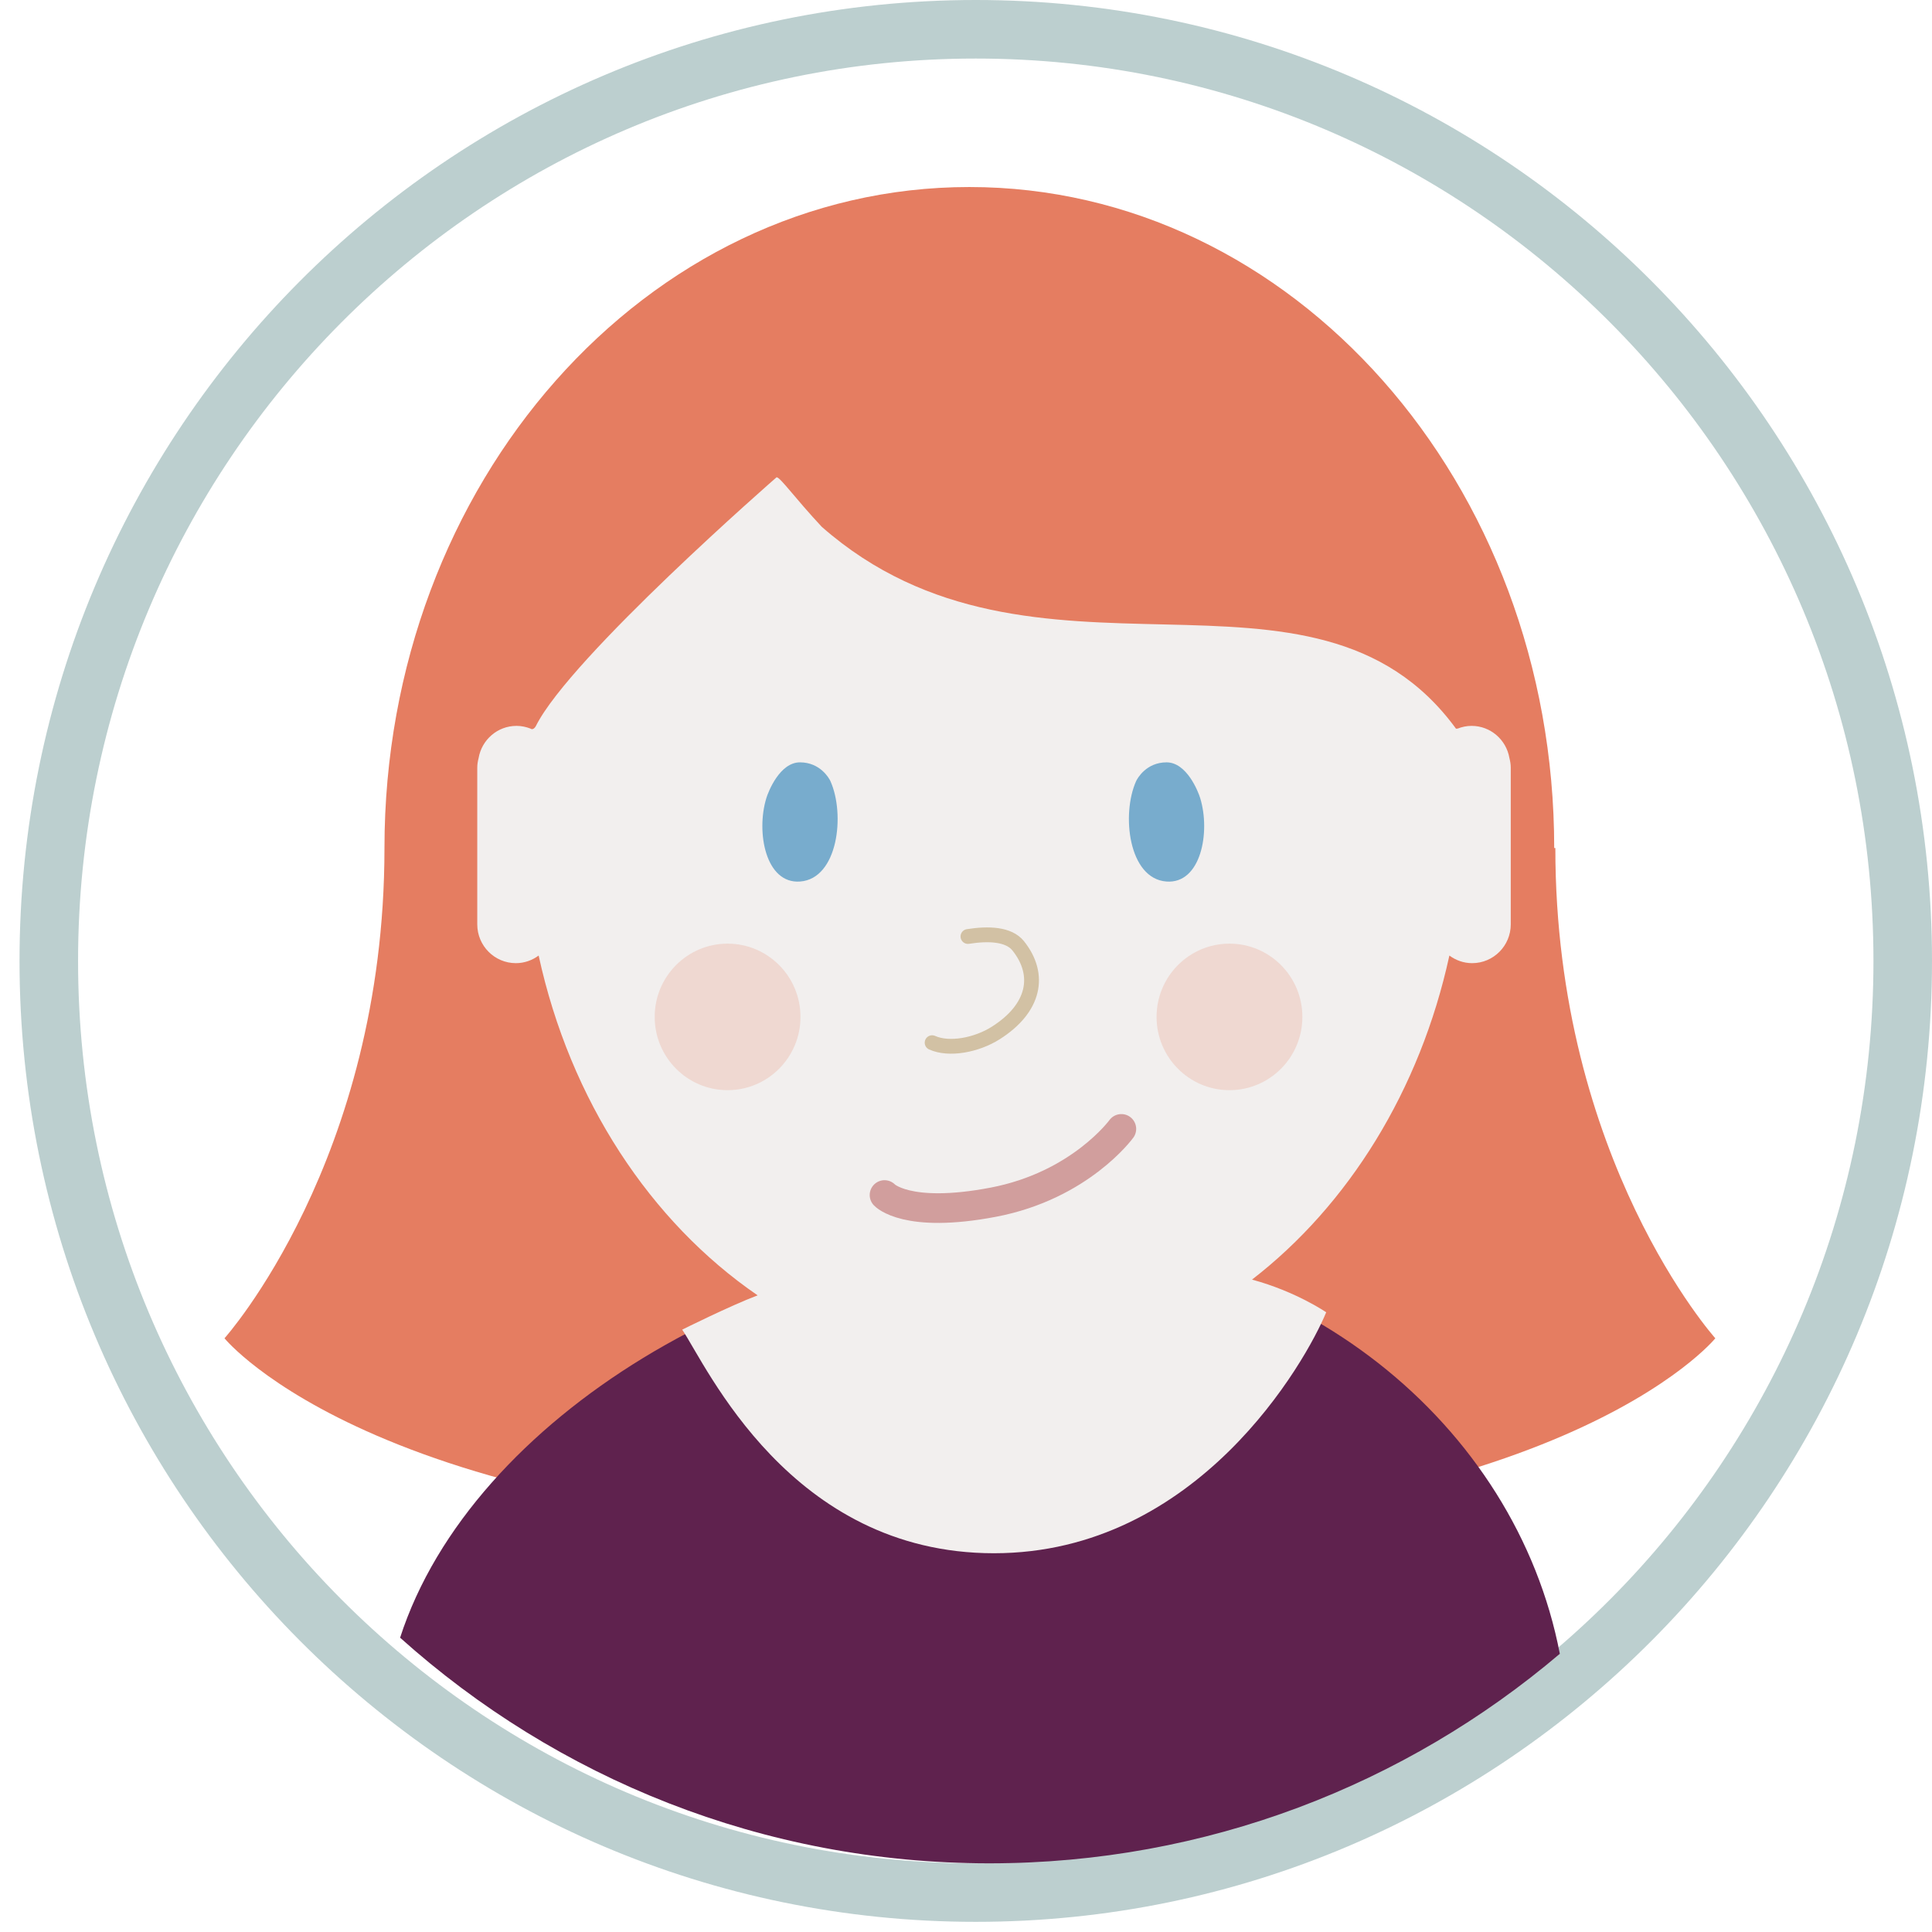
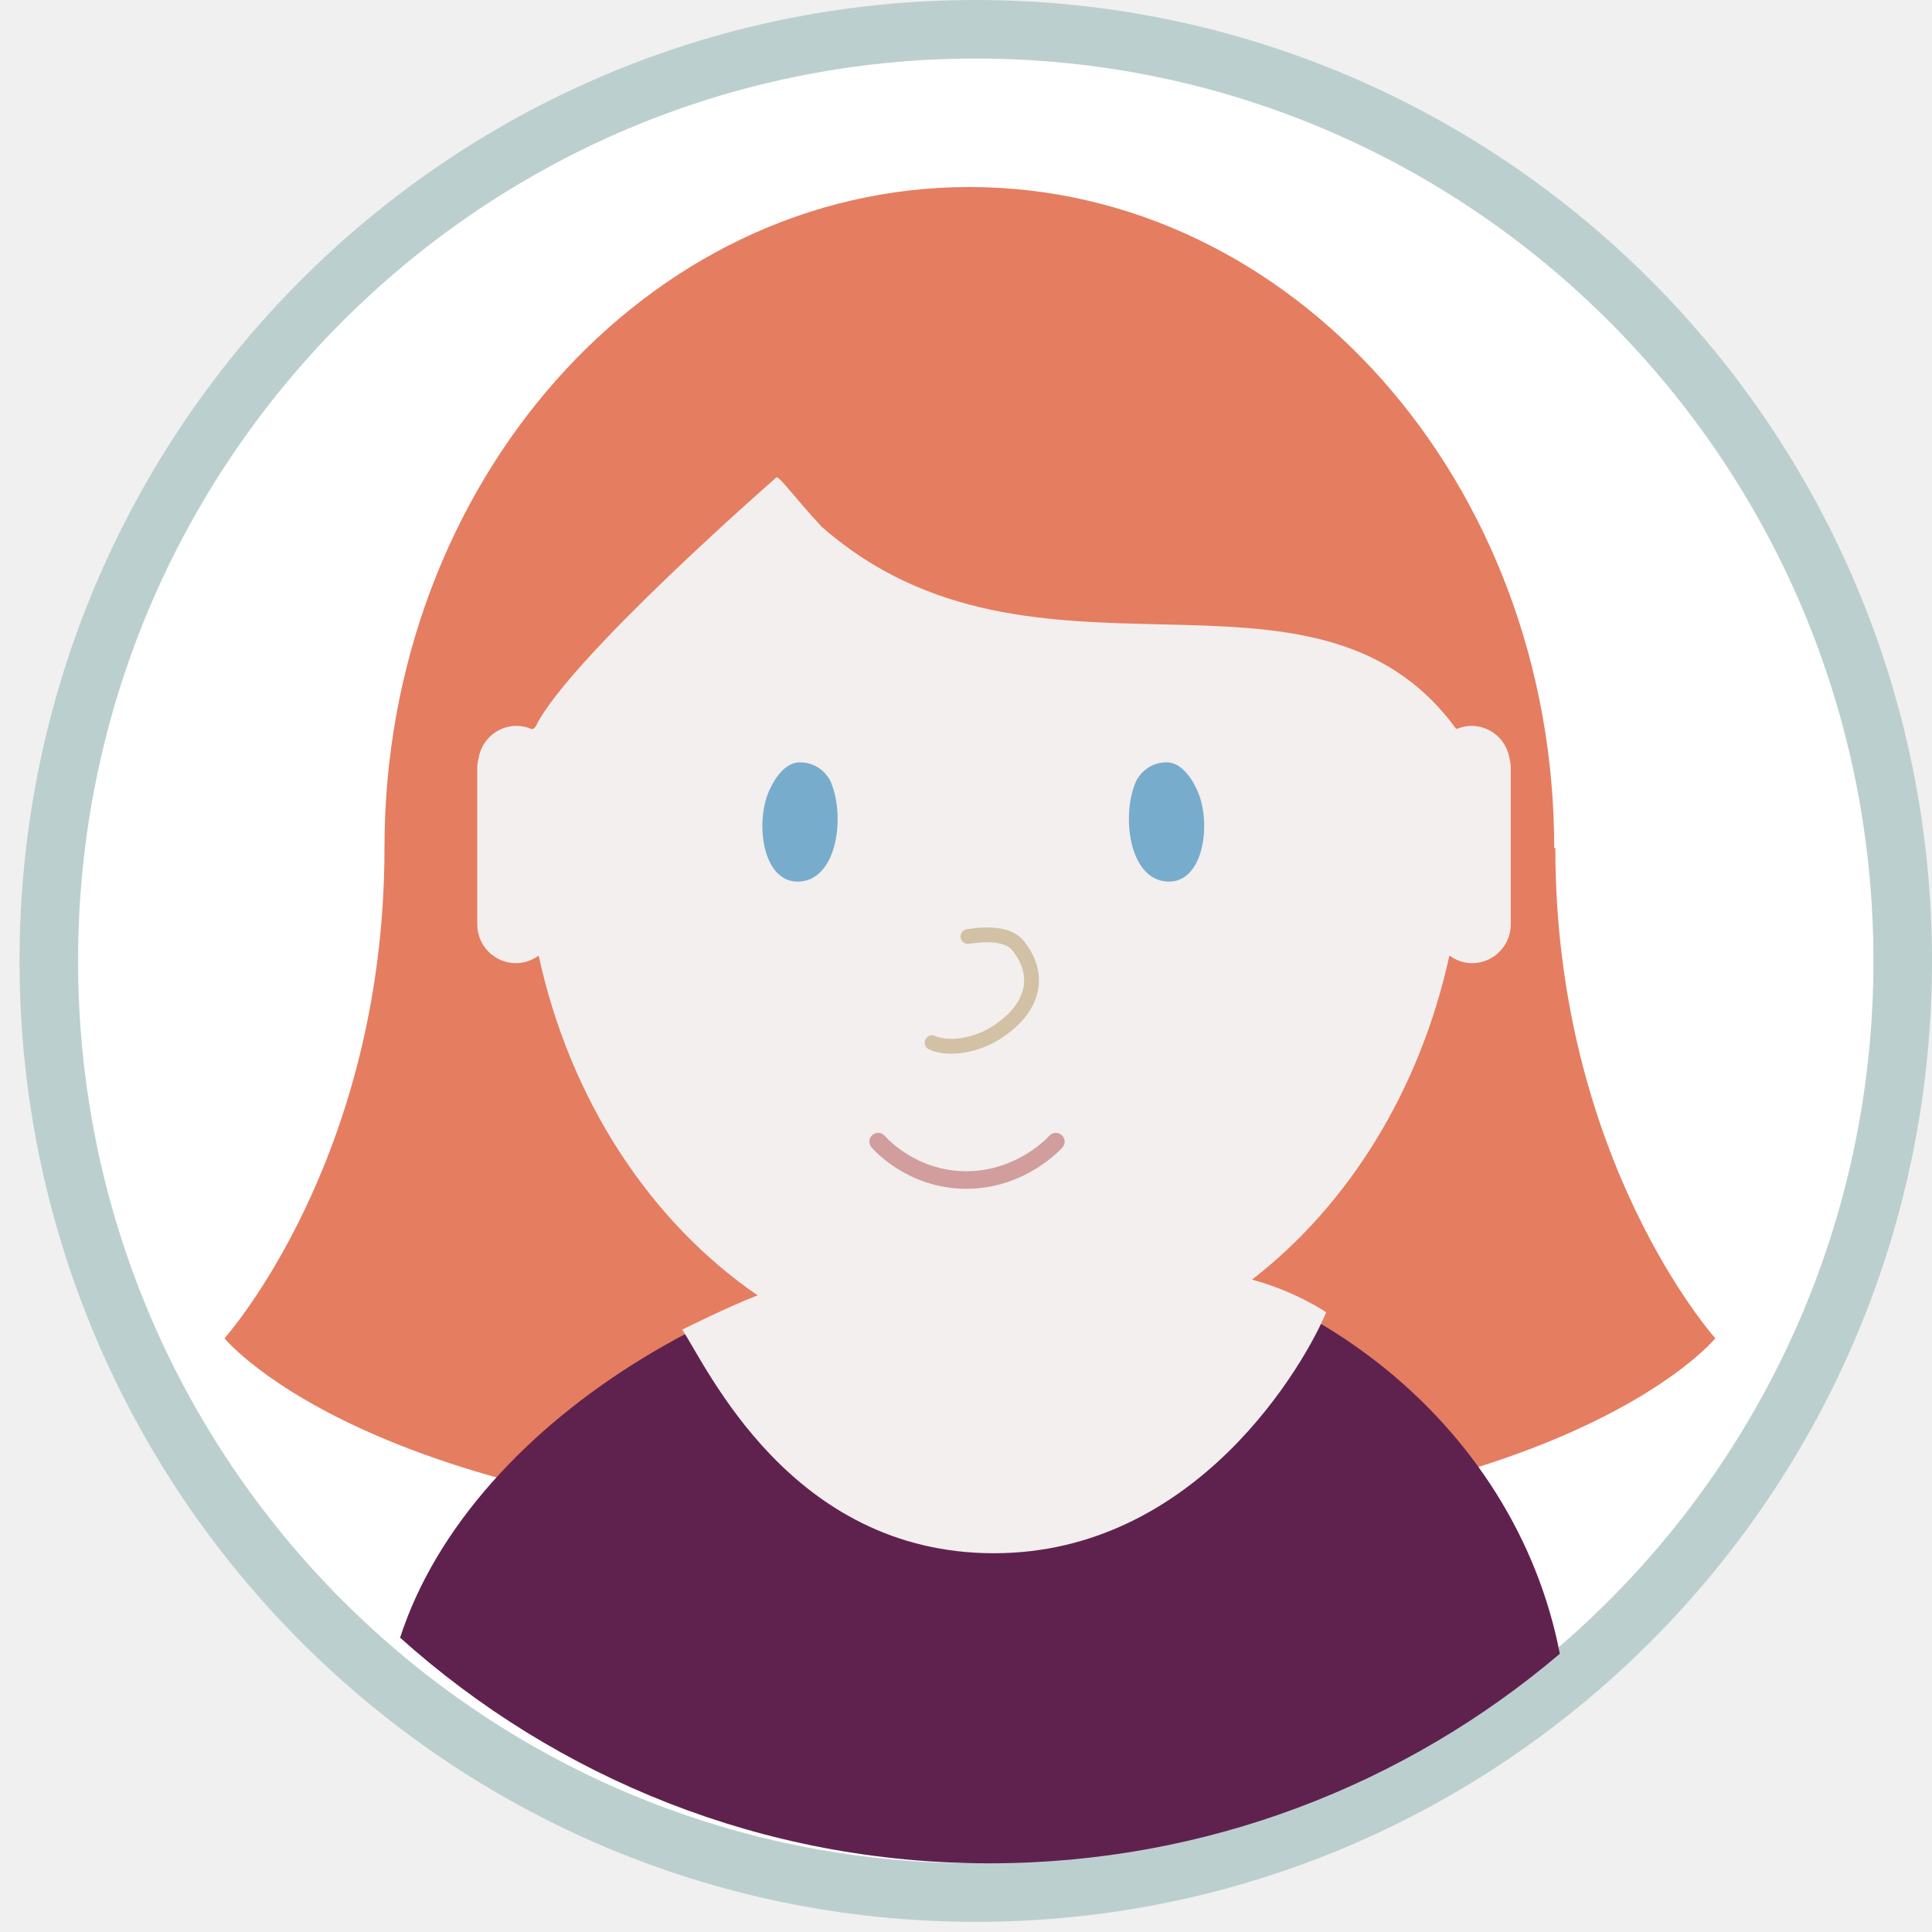
<svg xmlns="http://www.w3.org/2000/svg" width="66px" height="66px" viewBox="0 0 66 66" version="1.1">
  <defs />
  <g id="Page-1" stroke="none" stroke-width="1" fill="none" fill-rule="evenodd">
-     <g id="sykmelding-iPhone-6" transform="translate(-28, -179)">
-       <g id="Group-5" transform="translate(8, 149)">
-         <path d="M0,2.006 C0,0.898 0.891,0 1.997,0 L357.003,0 C358.106,0 359,0.888 359,1.997 L359,353.69 C359,354.8 359,356.593 359,357.708 L359,470.995 C359,472.102 358.109,473 357.003,473 L1.997,473 C0.894,473 0,472.101 0,470.994 L0,2.006 Z" id="Bakgrunn---Bekreftet-Copy" fill="#FFFFFF" />
-         <g id="Group-4" transform="translate(21, 31)">
-           <path d="M63.675,32.038 C63.675,49.615 49.497,63.864 32.008,63.864 C14.519,63.864 0.341,49.615 0.341,32.038 C0.341,14.46 14.519,0.211 32.008,0.211 C49.497,0.211 63.675,14.46 63.675,32.038 L63.675,32.038 Z" id="Fill-1" fill="#FFFFFF" />
-           <path d="M64,31.827 C64,49.404 49.822,63.653 32.334,63.653 C14.845,63.653 0.667,49.404 0.667,31.827 C0.667,14.249 14.845,0 32.334,0 C49.822,0 64,14.249 64,31.827 L64,31.827 Z" id="Stroke-3" stroke="#BCCFCF" stroke-width="2" fill="#FFFFFF" />
-           <path d="M52.133,27.969 L52.094,27.969 C52.094,15.499 43.148,5.389 32.114,5.389 C21.079,5.389 12.134,15.499 12.134,27.969 C12.134,27.972 12.134,27.976 12.134,27.98 C12.13,38.629 6.669,44.718 6.669,44.718 C6.669,44.718 12.062,51.371 32.114,51.371 L32.134,51.37 L32.153,51.371 C52.205,51.371 57.598,44.718 57.598,44.718 C57.598,44.718 52.133,38.625 52.133,27.969" id="Fill-5" fill="#E57D61" />
-           <path d="M52.286,55.496 C47.023,59.962 40.22,62.654 32.792,62.654 C25.064,62.654 18.013,59.74 12.668,54.946 C15.122,47.362 25.174,41.532 34.141,41.532 C43.324,41.532 50.775,47.646 52.286,55.496 Z" id="Combined-Shape" fill="#5F224E" />
-           <path d="M50.564,24.896 C50.457,24.272 49.921,23.797 49.27,23.797 C49.102,23.797 48.943,23.832 48.796,23.889 C48.777,23.891 48.759,23.892 48.74,23.894 C43.858,17.213 34.339,23.377 27.073,16.997 C26.142,16 25.657,15.304 25.529,15.304 C25.529,15.304 18.483,21.445 17.309,23.797 C17.309,23.797 17.227,23.965 17.12,23.889 C16.973,23.832 16.813,23.797 16.646,23.797 C15.994,23.797 15.457,24.273 15.35,24.896 C15.323,25.002 15.304,25.111 15.304,25.225 L15.304,30.577 C15.304,31.309 15.895,31.903 16.623,31.903 C16.915,31.903 17.183,31.804 17.401,31.643 C18.477,36.589 21.221,40.741 24.882,43.251 C23.942,43.606 22.305,44.423 22.305,44.423 C23.133,45.645 25.985,52.061 32.953,52.061 C39.922,52.061 43.612,45.509 44.305,43.83 C44.305,43.83 43.278,43.121 41.771,42.713 C45.061,40.17 47.51,36.25 48.513,31.643 C48.732,31.804 48.999,31.903 49.291,31.903 C50.019,31.903 50.61,31.309 50.61,30.577 L50.61,25.225 C50.61,25.111 50.591,25.002 50.564,24.896" id="Fill-9" fill="#F2EFEE" />
-           <path d="M26.335,29.114 C25.154,29.205 24.823,27.427 25.179,26.266 C25.246,26.045 25.637,25.043 26.329,25.043 C27.021,25.043 27.327,25.591 27.369,25.685 C27.877,26.818 27.628,29.015 26.335,29.114" id="Fill-13" fill="#78ACCD" />
-           <path d="M38.845,29.114 C40.026,29.205 40.357,27.427 40.001,26.266 C39.934,26.045 39.543,25.043 38.851,25.043 C38.159,25.043 37.854,25.591 37.811,25.685 C37.303,26.818 37.552,29.015 38.845,29.114" id="Fill-15" fill="#78ACCD" />
-           <path d="M29.217,39.824 C29.217,39.824 29.96,40.636 32.932,40.069 C35.903,39.502 37.307,37.565 37.307,37.565" id="Stroke-17" stroke="#D19E9D" stroke-width="1.013" stroke-linecap="round" />
-           <g id="Group-22" transform="translate(30.6087, 30.6087)">
-             <path d="M1.458,0.383 C2.164,0.272 2.853,0.299 3.176,0.704 C3.964,1.693 3.738,2.834 2.412,3.677 C1.748,4.099 0.809,4.271 0.234,4.011" id="Fill-19" fill="#F2EFEE" />
-             <path d="M1.458,0.383 C2.164,0.272 2.853,0.299 3.176,0.704 C3.964,1.693 3.738,2.834 2.412,3.677 C1.748,4.099 0.809,4.271 0.234,4.011" id="Stroke-21" stroke="#D2C1A4" stroke-width="0.506" stroke-linecap="round" />
-           </g>
-           <path d="M26.346,33.739 C26.346,35.121 25.231,36.242 23.855,36.242 C22.48,36.242 21.365,35.121 21.365,33.739 C21.365,32.357 22.48,31.236 23.855,31.236 C25.231,31.236 26.346,32.357 26.346,33.739" id="Fill-53" fill-opacity="0.2" fill="#E57D61" />
-           <path d="M43.491,33.739 C43.491,35.121 42.376,36.242 41.001,36.242 C39.625,36.242 38.51,35.121 38.51,33.739 C38.51,32.357 39.625,31.236 41.001,31.236 C42.376,31.236 43.491,32.357 43.491,33.739" id="Fill-54" fill-opacity="0.2" fill="#E57D61" />
-         </g>
-       </g>
+     <g id="Group" transform="translate(1, 1)">
+       <path d="M63.675,32.038 C63.675,49.615 49.497,63.864 32.008,63.864 C14.519,63.864 0.341,49.615 0.341,32.038 C0.341,14.46 14.519,0.211 32.008,0.211 C49.497,0.211 63.675,14.46 63.675,32.038 L63.675,32.038 Z" id="Fill-1" fill="#FFFFFF" fill-rule="nonzero" />
+       <path d="M64,31.827 C64,49.404 49.822,63.653 32.334,63.653 C14.845,63.653 0.667,49.404 0.667,31.827 C0.667,14.249 14.845,0 32.334,0 C49.822,0 64,14.249 64,31.827 L64,31.827 Z" id="Stroke-3" stroke="#BCCFCF" stroke-width="2" fill="#FFFFFF" fill-rule="nonzero" />
+       <path d="M52.133,27.969 L52.094,27.969 C52.094,15.499 43.148,5.389 32.114,5.389 C21.079,5.389 12.134,15.499 12.134,27.969 C12.134,27.972 12.134,27.976 12.134,27.98 C12.13,38.629 6.669,44.718 6.669,44.718 C6.669,44.718 12.062,51.371 32.114,51.371 L32.134,51.37 L32.153,51.371 C52.205,51.371 57.598,44.718 57.598,44.718 C57.598,44.718 52.133,38.625 52.133,27.969" id="Fill-5" fill="#E57D61" fill-rule="nonzero" />
+       <path d="M52.286,55.496 C47.023,59.962 40.22,62.654 32.792,62.654 C25.064,62.654 18.013,59.74 12.668,54.946 C15.122,47.362 25.174,41.532 34.141,41.532 C43.324,41.532 50.775,47.646 52.286,55.496 Z" id="Combined-Shape" fill="#5F224E" fill-rule="nonzero" />
+       <path d="M50.564,24.896 C50.457,24.272 49.921,23.797 49.27,23.797 C49.102,23.797 48.943,23.832 48.796,23.889 C48.777,23.891 48.759,23.892 48.74,23.894 C43.858,17.213 34.339,23.377 27.073,16.997 C26.142,16 25.657,15.304 25.529,15.304 C25.529,15.304 18.483,21.445 17.309,23.797 C17.309,23.797 17.227,23.965 17.12,23.889 C16.973,23.832 16.813,23.797 16.646,23.797 C15.994,23.797 15.457,24.273 15.35,24.896 C15.323,25.002 15.304,25.111 15.304,25.225 L15.304,30.577 C15.304,31.309 15.895,31.903 16.623,31.903 C16.915,31.903 17.183,31.804 17.401,31.643 C18.477,36.589 21.221,40.741 24.882,43.251 C23.942,43.606 22.305,44.423 22.305,44.423 C23.133,45.645 25.985,52.061 32.953,52.061 C39.922,52.061 43.612,45.509 44.305,43.83 C44.305,43.83 43.278,43.121 41.771,42.713 C45.061,40.17 47.51,36.25 48.513,31.643 C48.732,31.804 48.999,31.903 49.291,31.903 C50.019,31.903 50.61,31.309 50.61,30.577 L50.61,25.225 C50.61,25.111 50.591,25.002 50.564,24.896" id="Fill-9" fill="#F2EFEE" fill-rule="nonzero" />
+       <path d="M26.335,29.114 C25.154,29.205 24.823,27.427 25.179,26.266 C25.246,26.045 25.637,25.043 26.329,25.043 C27.021,25.043 27.327,25.591 27.369,25.685 C27.877,26.818 27.628,29.015 26.335,29.114" id="Fill-13" fill="#78ACCD" fill-rule="nonzero" />
+       <path d="M38.845,29.114 C40.026,29.205 40.357,27.427 40.001,26.266 C39.934,26.045 39.543,25.043 38.851,25.043 C38.159,25.043 37.854,25.591 37.811,25.685 C37.303,26.818 37.552,29.015 38.845,29.114" id="Fill-15" fill="#78ACCD" fill-rule="nonzero" />
+       <path d="M32.067,30.992 C32.773,30.881 33.462,30.908 33.785,31.313 C34.573,32.302 34.346,33.443 33.02,34.286 C32.357,34.707 31.418,34.88 30.842,34.62" id="Fill-19" fill="#F2EFEE" fill-rule="nonzero" />
+       <path d="M32.067,30.992 C32.773,30.881 33.462,30.908 33.785,31.313 C34.573,32.302 34.346,33.443 33.02,34.286 C32.357,34.707 31.418,34.88 30.842,34.62" id="Stroke-21" stroke="#D2C1A4" stroke-width="0.506" stroke-linecap="round" />
+       <path d="M29,38 C29,38 30.101,39.311 32.01,39.311 C33.919,39.311 35.07,38 35.07,38" id="Page-1" stroke="#D19E9D" stroke-width="0.6" stroke-linecap="round" stroke-linejoin="bevel" />
    </g>
  </g>
</svg>
